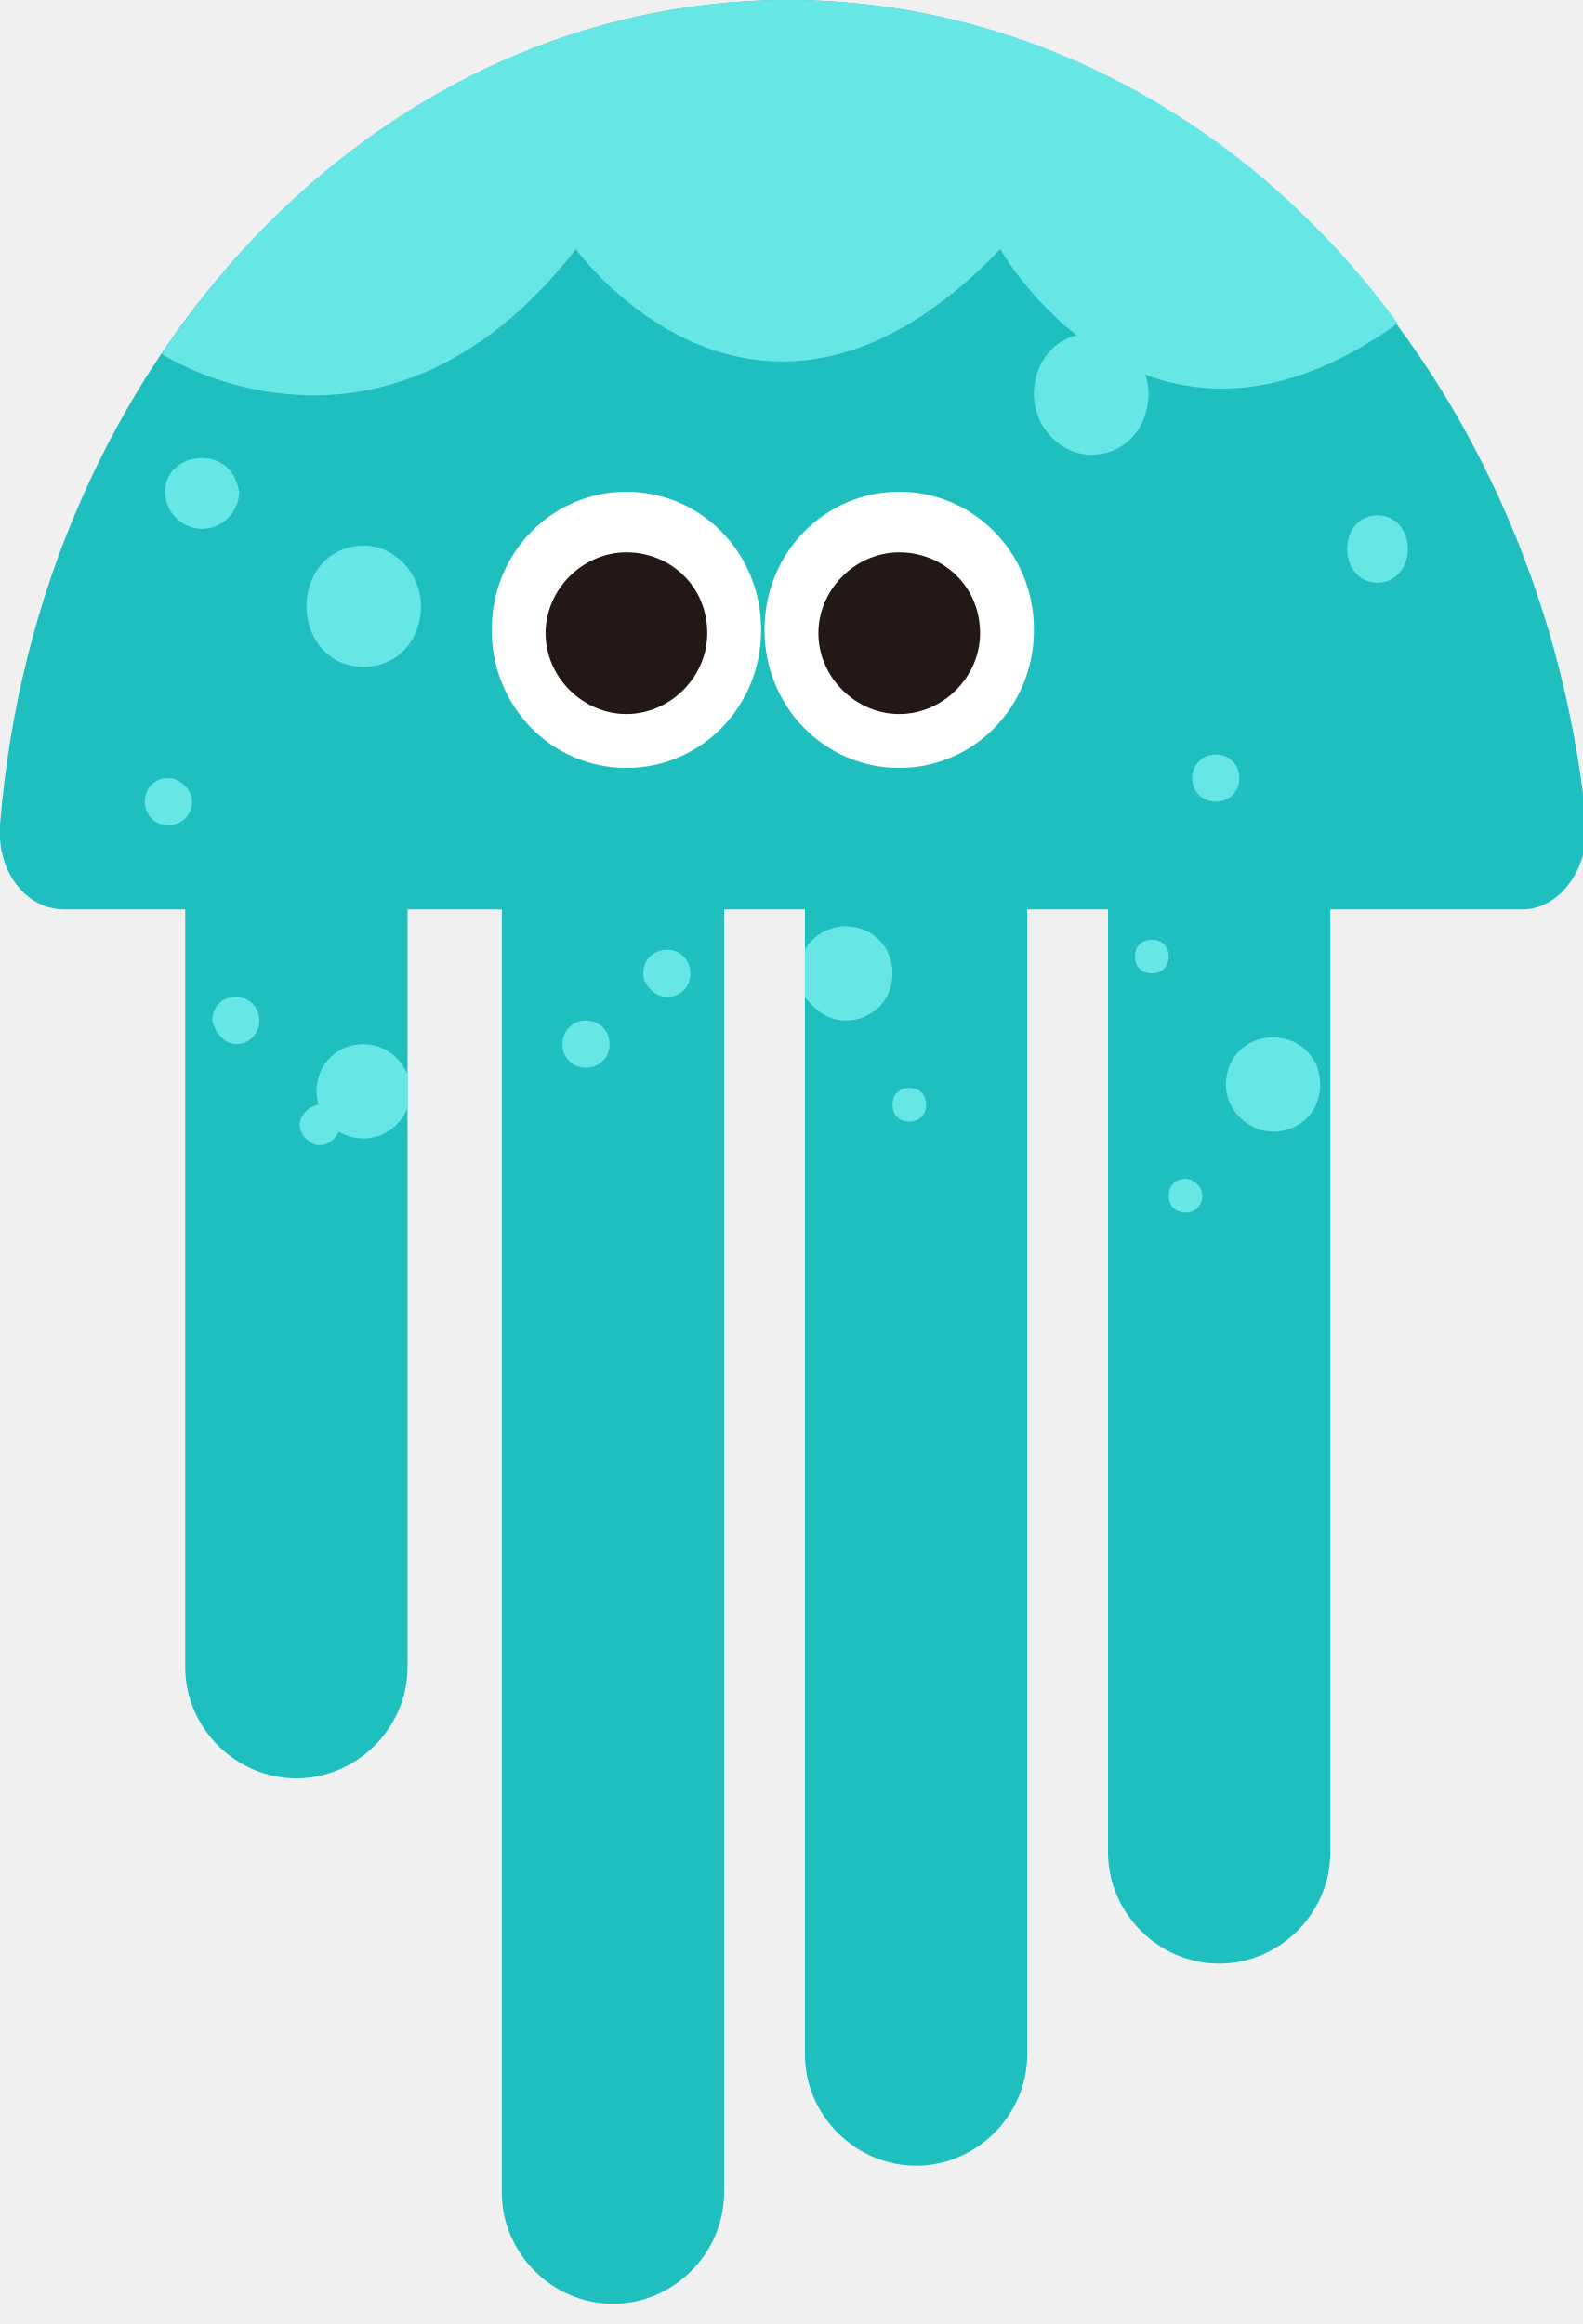
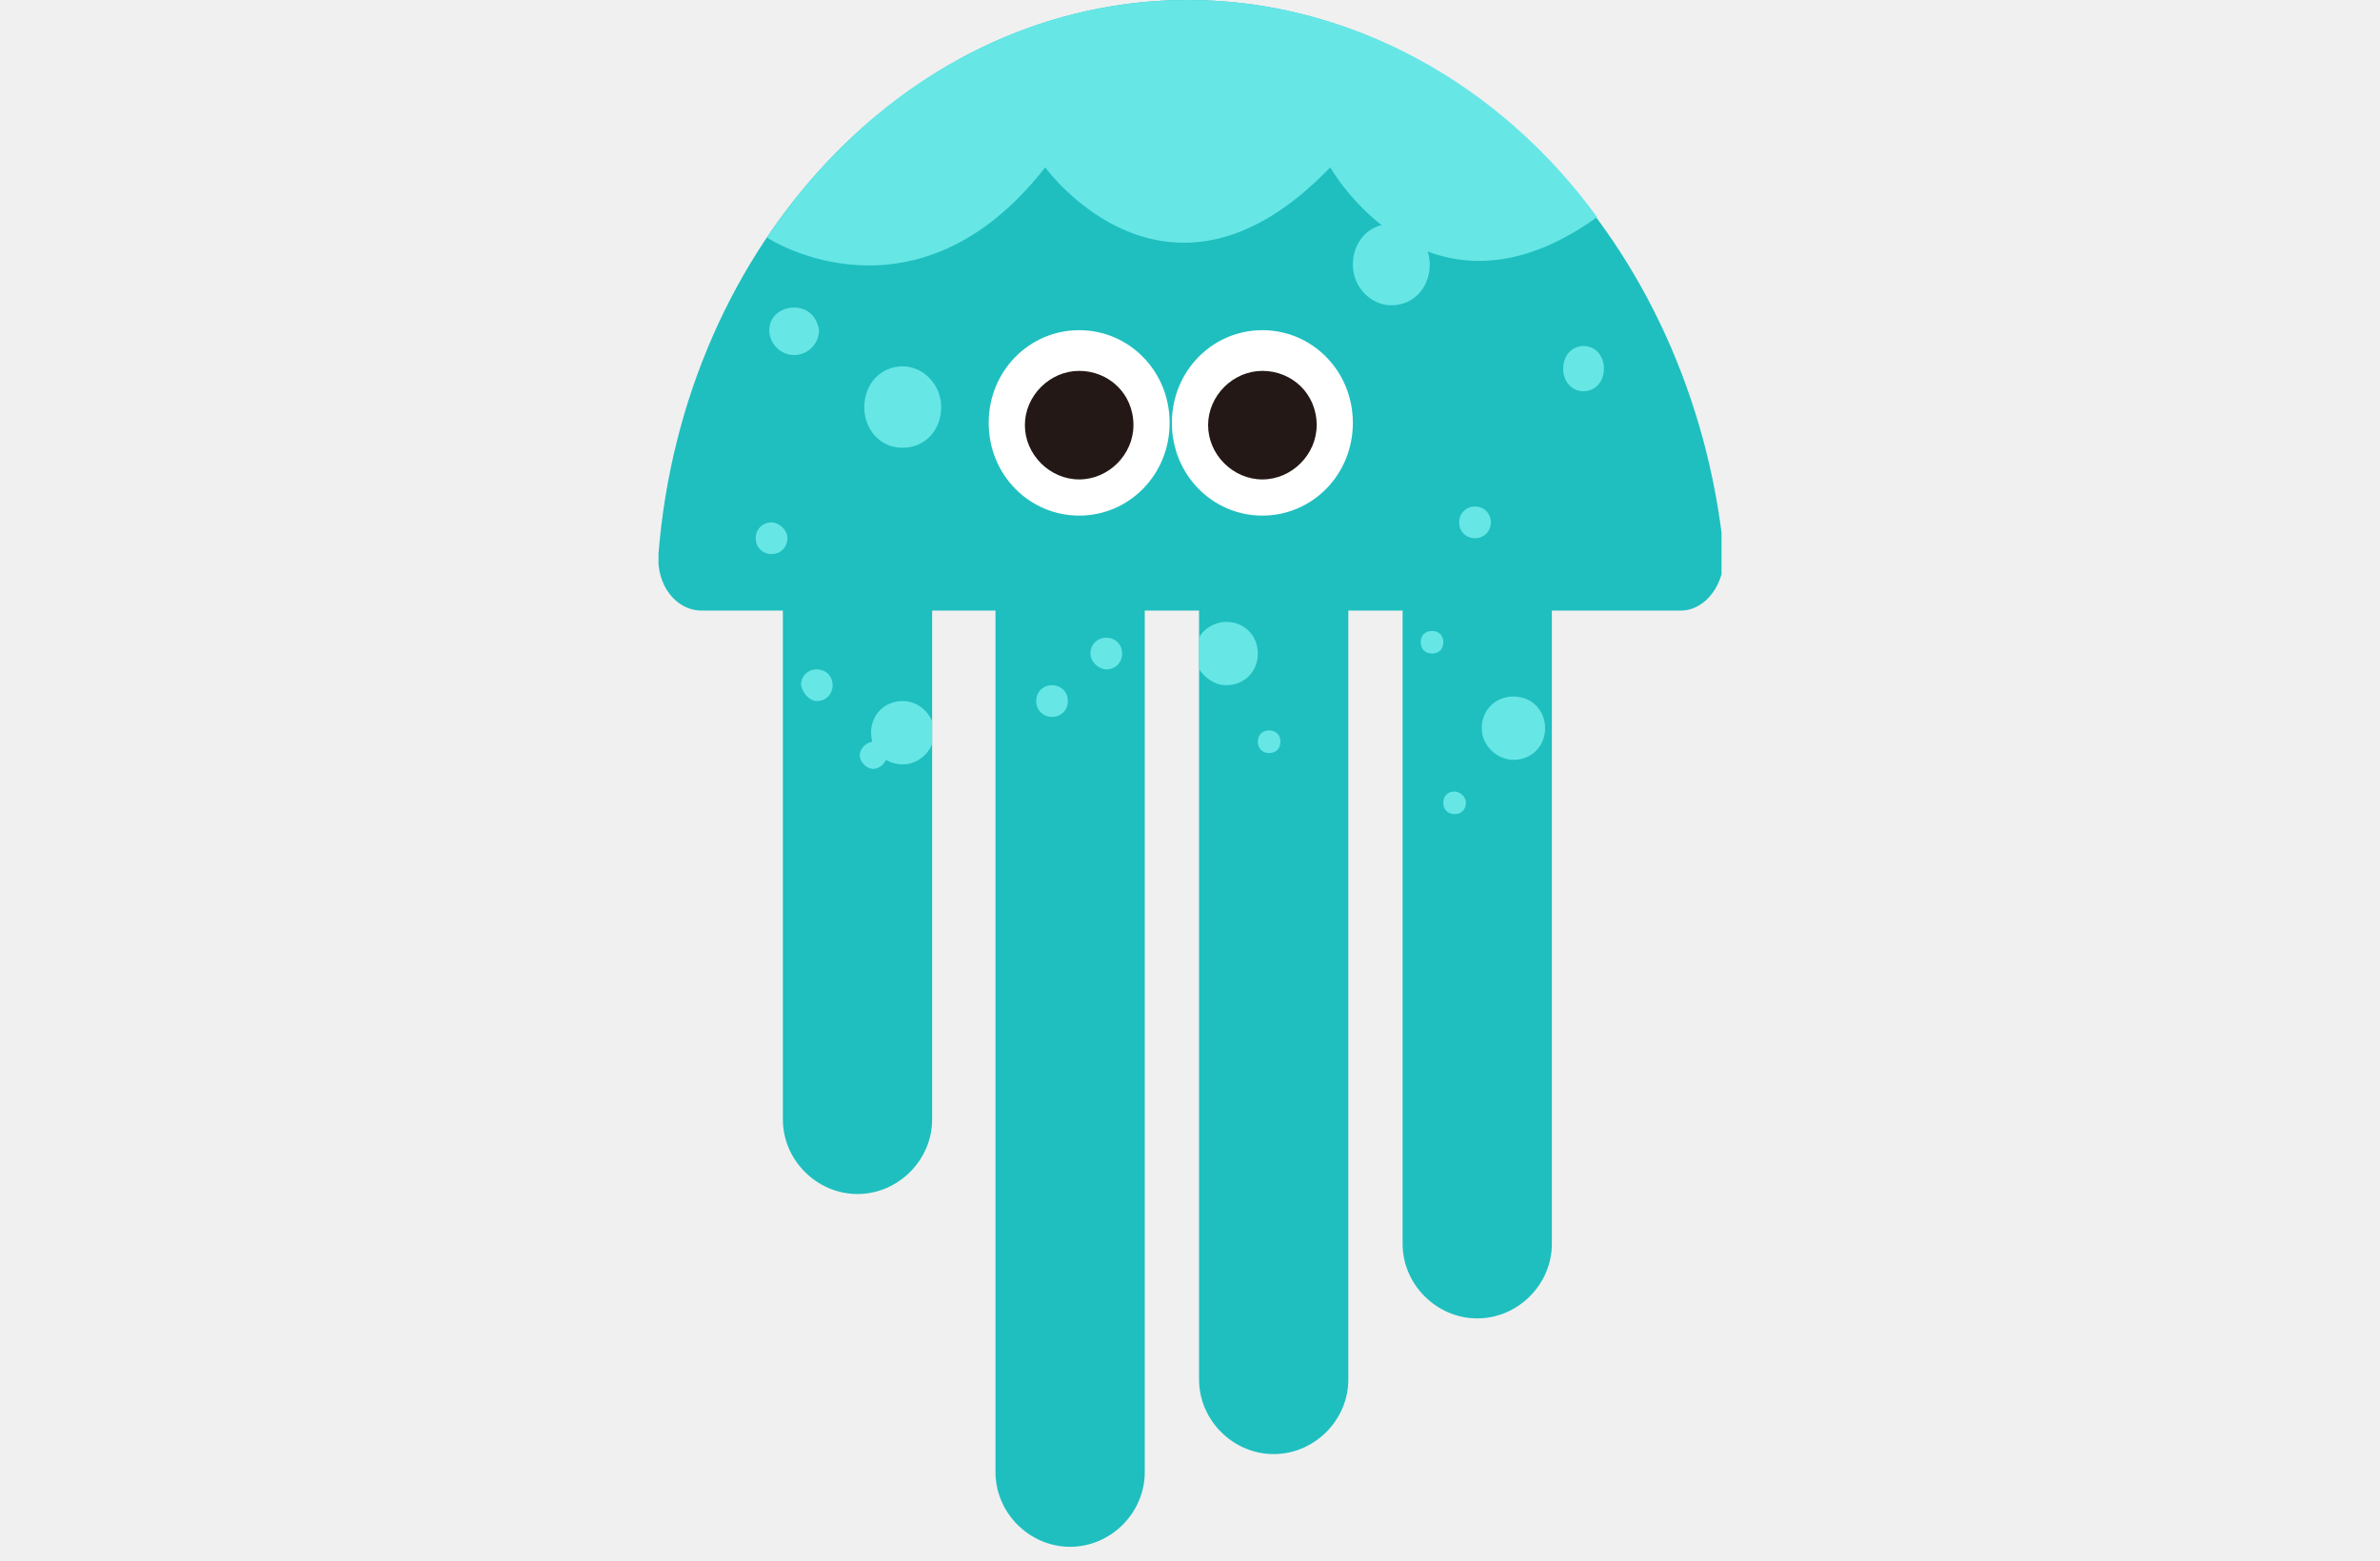
- <svg xmlns="http://www.w3.org/2000/svg" version="1.1" id="レイヤー_1" x="0px" y="0px" viewBox="0 0 47 69" style="enable-background:new 0 0 47 69;" xml:space="preserve">
-   <style type="text/css">
- 	.st0{fill:#1FBFBF;}
- 	.st1{fill:#67E6E6;}
- 	.st2{fill:#FFFFFF;}
- 	.st3{fill:#231815;}
- </style>
-   <g id="本体_xFF08_濃_xFF09__00000028313071608850357630000012563104146512230572_">
-     <path id="本体_xFF08_濃_xFF09_" class="st0" d="M23.4,0C11.2,0,1.1,10.7,0,24.5C-0.1,25.9,0.8,27,1.9,27l0,0h3.6v22.5   c0,1.8,1.5,3.3,3.3,3.3s3.3-1.5,3.3-3.3V27h2.8v38.1c0,1.8,1.5,3.3,3.3,3.3s3.3-1.5,3.3-3.3V27h2.4v34c0,1.8,1.5,3.3,3.3,3.3   s3.3-1.5,3.3-3.3V27h2.4v28c0,1.8,1.5,3.3,3.3,3.3s3.3-1.5,3.3-3.3V27h5.7c1.1,0,2-1.2,1.9-2.6C45.7,10.7,35.6,0,23.4,0z" />
+ <svg xmlns="http://www.w3.org/2000/svg" width="122" height="80" viewBox="0 0 122 80" fill="none">
+   <g clip-path="url(#clip0_1049_1903)">
+     <path d="M60.884 0C46.739 0 35.029 12.406 33.753 28.406C33.638 30.029 34.681 31.304 35.956 31.304H40.13V57.391C40.13 59.478 41.869 61.217 43.956 61.217C46.043 61.217 47.782 59.478 47.782 57.391V31.304H51.029V75.478C51.029 77.565 52.768 79.304 54.855 79.304C56.942 79.304 58.681 77.565 58.681 75.478V31.304H61.464V70.725C61.464 72.812 63.203 74.551 65.29 74.551C67.377 74.551 69.116 72.812 69.116 70.725V31.304H71.898V63.768C71.898 65.855 73.638 67.594 75.725 67.594C77.811 67.594 79.55 65.855 79.55 63.768V31.304H86.159C87.435 31.304 88.478 29.913 88.362 28.29C86.739 12.406 75.029 0 60.884 0Z" fill="#1FBFBF" />
+     <path d="M41.869 35.942C42.333 35.942 42.681 35.594 42.681 35.13C42.681 34.667 42.333 34.319 41.869 34.319C41.405 34.319 41.058 34.667 41.058 35.13C41.174 35.594 41.521 35.942 41.869 35.942Z" fill="#67E6E6" />
+     <path d="M53.927 36.754C54.391 36.754 54.739 36.406 54.739 35.942C54.739 35.478 54.391 35.13 53.927 35.13C53.464 35.13 53.116 35.478 53.116 35.942C53.116 36.406 53.464 36.754 53.927 36.754Z" fill="#67E6E6" />
+     <path d="M74.565 41.739C74.913 41.739 75.145 41.507 75.145 41.159C75.145 40.812 74.797 40.58 74.565 40.58C74.217 40.58 73.985 40.812 73.985 41.159C73.985 41.507 74.217 41.739 74.565 41.739Z" fill="#67E6E6" />
+     <path d="M65.058 38.609C65.406 38.609 65.637 38.377 65.637 38.029C65.637 37.681 65.406 37.449 65.058 37.449C64.71 37.449 64.478 37.681 64.478 38.029C64.478 38.377 64.71 38.609 65.058 38.609Z" fill="#67E6E6" />
+     <path d="M73.405 33.507C73.753 33.507 73.985 33.275 73.985 32.927C73.985 32.58 73.753 32.348 73.405 32.348C73.058 32.348 72.826 32.58 72.826 32.927C72.826 33.275 73.058 33.507 73.405 33.507Z" fill="#67E6E6" />
+     <path d="M56.709 34.319C57.173 34.319 57.521 33.971 57.521 33.507C57.521 33.044 57.173 32.696 56.709 32.696C56.246 32.696 55.898 33.044 55.898 33.507C55.898 33.971 56.362 34.319 56.709 34.319Z" fill="#67E6E6" />
+     <path d="M44.768 39.42C45.116 39.42 45.464 39.072 45.464 38.724C45.464 38.377 45.116 38.029 44.768 38.029C44.42 38.029 44.072 38.377 44.072 38.724C44.072 39.072 44.42 39.42 44.768 39.42Z" fill="#67E6E6" />
+     <path d="M47.782 38.145V36.985C47.55 36.406 46.971 35.942 46.275 35.942C45.347 35.942 44.652 36.638 44.652 37.565C44.652 38.493 45.347 39.188 46.275 39.188C46.971 39.188 47.55 38.724 47.782 38.145Z" fill="#67E6E6" />
+     <path d="M77.579 38.956C78.507 38.956 79.202 38.261 79.202 37.333C79.202 36.406 78.507 35.71 77.579 35.71C76.652 35.71 75.956 36.406 75.956 37.333C75.956 38.261 76.768 38.956 77.579 38.956Z" fill="#67E6E6" />
+     <path d="M62.855 31.884C62.275 31.884 61.695 32.232 61.463 32.696V34.319C61.811 34.783 62.275 35.131 62.855 35.131C63.782 35.131 64.478 34.435 64.478 33.508C64.478 32.58 63.782 31.884 62.855 31.884Z" fill="#67E6E6" />
+     <path d="M60.884 0C52.072 0 44.304 4.754 39.318 12.174C39.434 12.29 46.971 17.044 53.579 8.58C53.579 8.58 59.84 17.275 68.188 8.58C68.188 8.58 73.173 17.391 81.869 11.13C76.884 4.29 69.231 0 60.884 0Z" fill="#67E6E6" />
+     <path d="M40.71 18.203C41.406 18.203 41.985 17.623 41.985 16.927C41.869 16.232 41.406 15.768 40.71 15.768C40.014 15.768 39.435 16.232 39.435 16.927C39.435 17.623 40.014 18.203 40.71 18.203Z" fill="#67E6E6" />
+     <path d="M46.275 22.957C47.435 22.957 48.246 22.029 48.246 20.87C48.246 19.71 47.319 18.783 46.275 18.783C45.116 18.783 44.304 19.71 44.304 20.87C44.304 22.029 45.116 22.957 46.275 22.957Z" fill="#67E6E6" />
+     <path d="M71.319 15.652C72.478 15.652 73.29 14.724 73.29 13.565C73.29 12.406 72.362 11.478 71.319 11.478C70.159 11.478 69.348 12.406 69.348 13.565C69.348 14.724 70.275 15.652 71.319 15.652Z" fill="#67E6E6" />
+     <path d="M81.173 20.058C81.753 20.058 82.217 19.594 82.217 18.899C82.217 18.203 81.753 17.739 81.173 17.739C80.594 17.739 80.13 18.203 80.13 18.899C80.13 19.594 80.594 20.058 81.173 20.058Z" fill="#67E6E6" />
+     <path d="M75.609 27.594C76.072 27.594 76.42 27.247 76.42 26.783C76.42 26.319 76.072 25.971 75.609 25.971C75.145 25.971 74.797 26.319 74.797 26.783C74.797 27.247 75.145 27.594 75.609 27.594Z" fill="#67E6E6" />
+     <path d="M39.55 28.406C40.014 28.406 40.362 28.058 40.362 27.594C40.362 27.131 39.898 26.783 39.55 26.783C39.087 26.783 38.739 27.131 38.739 27.594C38.739 28.058 39.087 28.406 39.55 28.406Z" fill="#67E6E6" />
+     <path d="M55.319 26.435C57.87 26.435 59.956 24.348 59.956 21.681C59.956 19.015 57.87 16.928 55.319 16.928C52.768 16.928 50.681 19.015 50.681 21.681C50.681 24.348 52.768 26.435 55.319 26.435Z" fill="white" />
+     <path d="M55.319 24.58C56.826 24.58 58.101 23.305 58.101 21.797C58.101 20.174 56.826 19.015 55.319 19.015C53.812 19.015 52.536 20.29 52.536 21.797C52.536 23.305 53.812 24.58 55.319 24.58Z" fill="#231815" />
+     <path d="M64.71 26.435C67.261 26.435 69.348 24.348 69.348 21.681C69.348 19.015 67.261 16.928 64.71 16.928C62.159 16.928 60.072 19.015 60.072 21.681C60.072 24.348 62.159 26.435 64.71 26.435Z" fill="white" />
+     <path d="M64.71 24.58C66.218 24.58 67.493 23.305 67.493 21.797C67.493 20.174 66.218 19.015 64.71 19.015C63.203 19.015 61.928 20.29 61.928 21.797C61.928 23.305 63.203 24.58 64.71 24.58Z" fill="#231815" />
  </g>
-   <g id="模様_xFF08_薄_xFF09_">
-     <path class="st1" d="M7,31c0.4,0,0.7-0.3,0.7-0.7c0-0.4-0.3-0.7-0.7-0.7c-0.4,0-0.7,0.3-0.7,0.7C6.4,30.7,6.7,31,7,31z" />
-     <path class="st1" d="M17.4,31.7c0.4,0,0.7-0.3,0.7-0.7s-0.3-0.7-0.7-0.7c-0.4,0-0.7,0.3-0.7,0.7S17,31.7,17.4,31.7z" />
-     <path class="st1" d="M35.2,36c0.3,0,0.5-0.2,0.5-0.5S35.4,35,35.2,35c-0.3,0-0.5,0.2-0.5,0.5S34.9,36,35.2,36z" />
-     <path class="st1" d="M27,33.3c0.3,0,0.5-0.2,0.5-0.5s-0.2-0.5-0.5-0.5s-0.5,0.2-0.5,0.5S26.7,33.3,27,33.3z" />
-     <path class="st1" d="M34.2,28.9c0.3,0,0.5-0.2,0.5-0.5s-0.2-0.5-0.5-0.5s-0.5,0.2-0.5,0.5C33.7,28.7,33.9,28.9,34.2,28.9z" />
-     <path class="st1" d="M19.8,29.6c0.4,0,0.7-0.3,0.7-0.7c0-0.4-0.3-0.7-0.7-0.7c-0.4,0-0.7,0.3-0.7,0.7   C19.1,29.3,19.5,29.6,19.8,29.6z" />
-     <path class="st1" d="M9.5,34c0.3,0,0.6-0.3,0.6-0.6s-0.3-0.6-0.6-0.6s-0.6,0.3-0.6,0.6S9.2,34,9.5,34z" />
-     <path class="st1" d="M12.1,32.9v-1c-0.2-0.5-0.7-0.9-1.3-0.9c-0.8,0-1.4,0.6-1.4,1.4c0,0.8,0.6,1.4,1.4,1.4   C11.4,33.8,11.9,33.4,12.1,32.9z" />
-     <path class="st1" d="M37.8,33.6c0.8,0,1.4-0.6,1.4-1.4c0-0.8-0.6-1.4-1.4-1.4c-0.8,0-1.4,0.6-1.4,1.4C36.4,33,37.1,33.6,37.8,33.6z   " />
-     <path class="st1" d="M25.1,27.5c-0.5,0-1,0.3-1.2,0.7v1.4c0.3,0.4,0.7,0.7,1.2,0.7c0.8,0,1.4-0.6,1.4-1.4   C26.5,28.1,25.9,27.5,25.1,27.5z" />
-     <path class="st1" d="M23.4,0C15.8,0,9.1,4.1,4.8,10.5c0.1,0.1,6.6,4.2,12.3-3.1c0,0,5.4,7.5,12.6,0c0,0,4.3,7.6,11.8,2.2   C37.2,3.7,30.6,0,23.4,0z" />
-     <path class="st1" d="M6,15.7c0.6,0,1.1-0.5,1.1-1.1c-0.1-0.6-0.5-1-1.1-1s-1.1,0.4-1.1,1C4.9,15.2,5.4,15.7,6,15.7z" />
-     <path class="st1" d="M10.8,19.8c1,0,1.7-0.8,1.7-1.8s-0.8-1.8-1.7-1.8c-1,0-1.7,0.8-1.7,1.8S9.8,19.8,10.8,19.8z" />
-     <path class="st1" d="M32.4,13.5c1,0,1.7-0.8,1.7-1.8s-0.8-1.8-1.7-1.8c-1,0-1.7,0.8-1.7,1.8S31.5,13.5,32.4,13.5z" />
-     <path class="st1" d="M40.9,17.3c0.5,0,0.9-0.4,0.9-1c0-0.6-0.4-1-0.9-1s-0.9,0.4-0.9,1C40,16.9,40.4,17.3,40.9,17.3z" />
-     <path class="st1" d="M36.1,23.8c0.4,0,0.7-0.3,0.7-0.7s-0.3-0.7-0.7-0.7s-0.7,0.3-0.7,0.7S35.7,23.8,36.1,23.8z" />
-     <path class="st1" d="M5,24.5c0.4,0,0.7-0.3,0.7-0.7S5.3,23.1,5,23.1c-0.4,0-0.7,0.3-0.7,0.7S4.6,24.5,5,24.5z" />
-   </g>
-   <g id="色変わらん">
-     <path class="st2" d="M18.6,22.8c2.2,0,4-1.8,4-4.1s-1.8-4.1-4-4.1s-4,1.8-4,4.1S16.4,22.8,18.6,22.8z" />
-     <path class="st3" d="M18.6,21.2c1.3,0,2.4-1.1,2.4-2.4c0-1.4-1.1-2.4-2.4-2.4s-2.4,1.1-2.4,2.4S17.3,21.2,18.6,21.2z" />
-     <path class="st2" d="M26.7,22.8c2.2,0,4-1.8,4-4.1s-1.8-4.1-4-4.1s-4,1.8-4,4.1S24.5,22.8,26.7,22.8z" />
-     <path class="st3" d="M26.7,21.2c1.3,0,2.4-1.1,2.4-2.4c0-1.4-1.1-2.4-2.4-2.4s-2.4,1.1-2.4,2.4C24.3,20.1,25.4,21.2,26.7,21.2z" />
-   </g>
+   <defs>
+     <clipPath id="clip0_1049_1903">
+       <rect width="54.493" height="80" fill="white" transform="translate(33.7534)" />
+     </clipPath>
+   </defs>
</svg>
